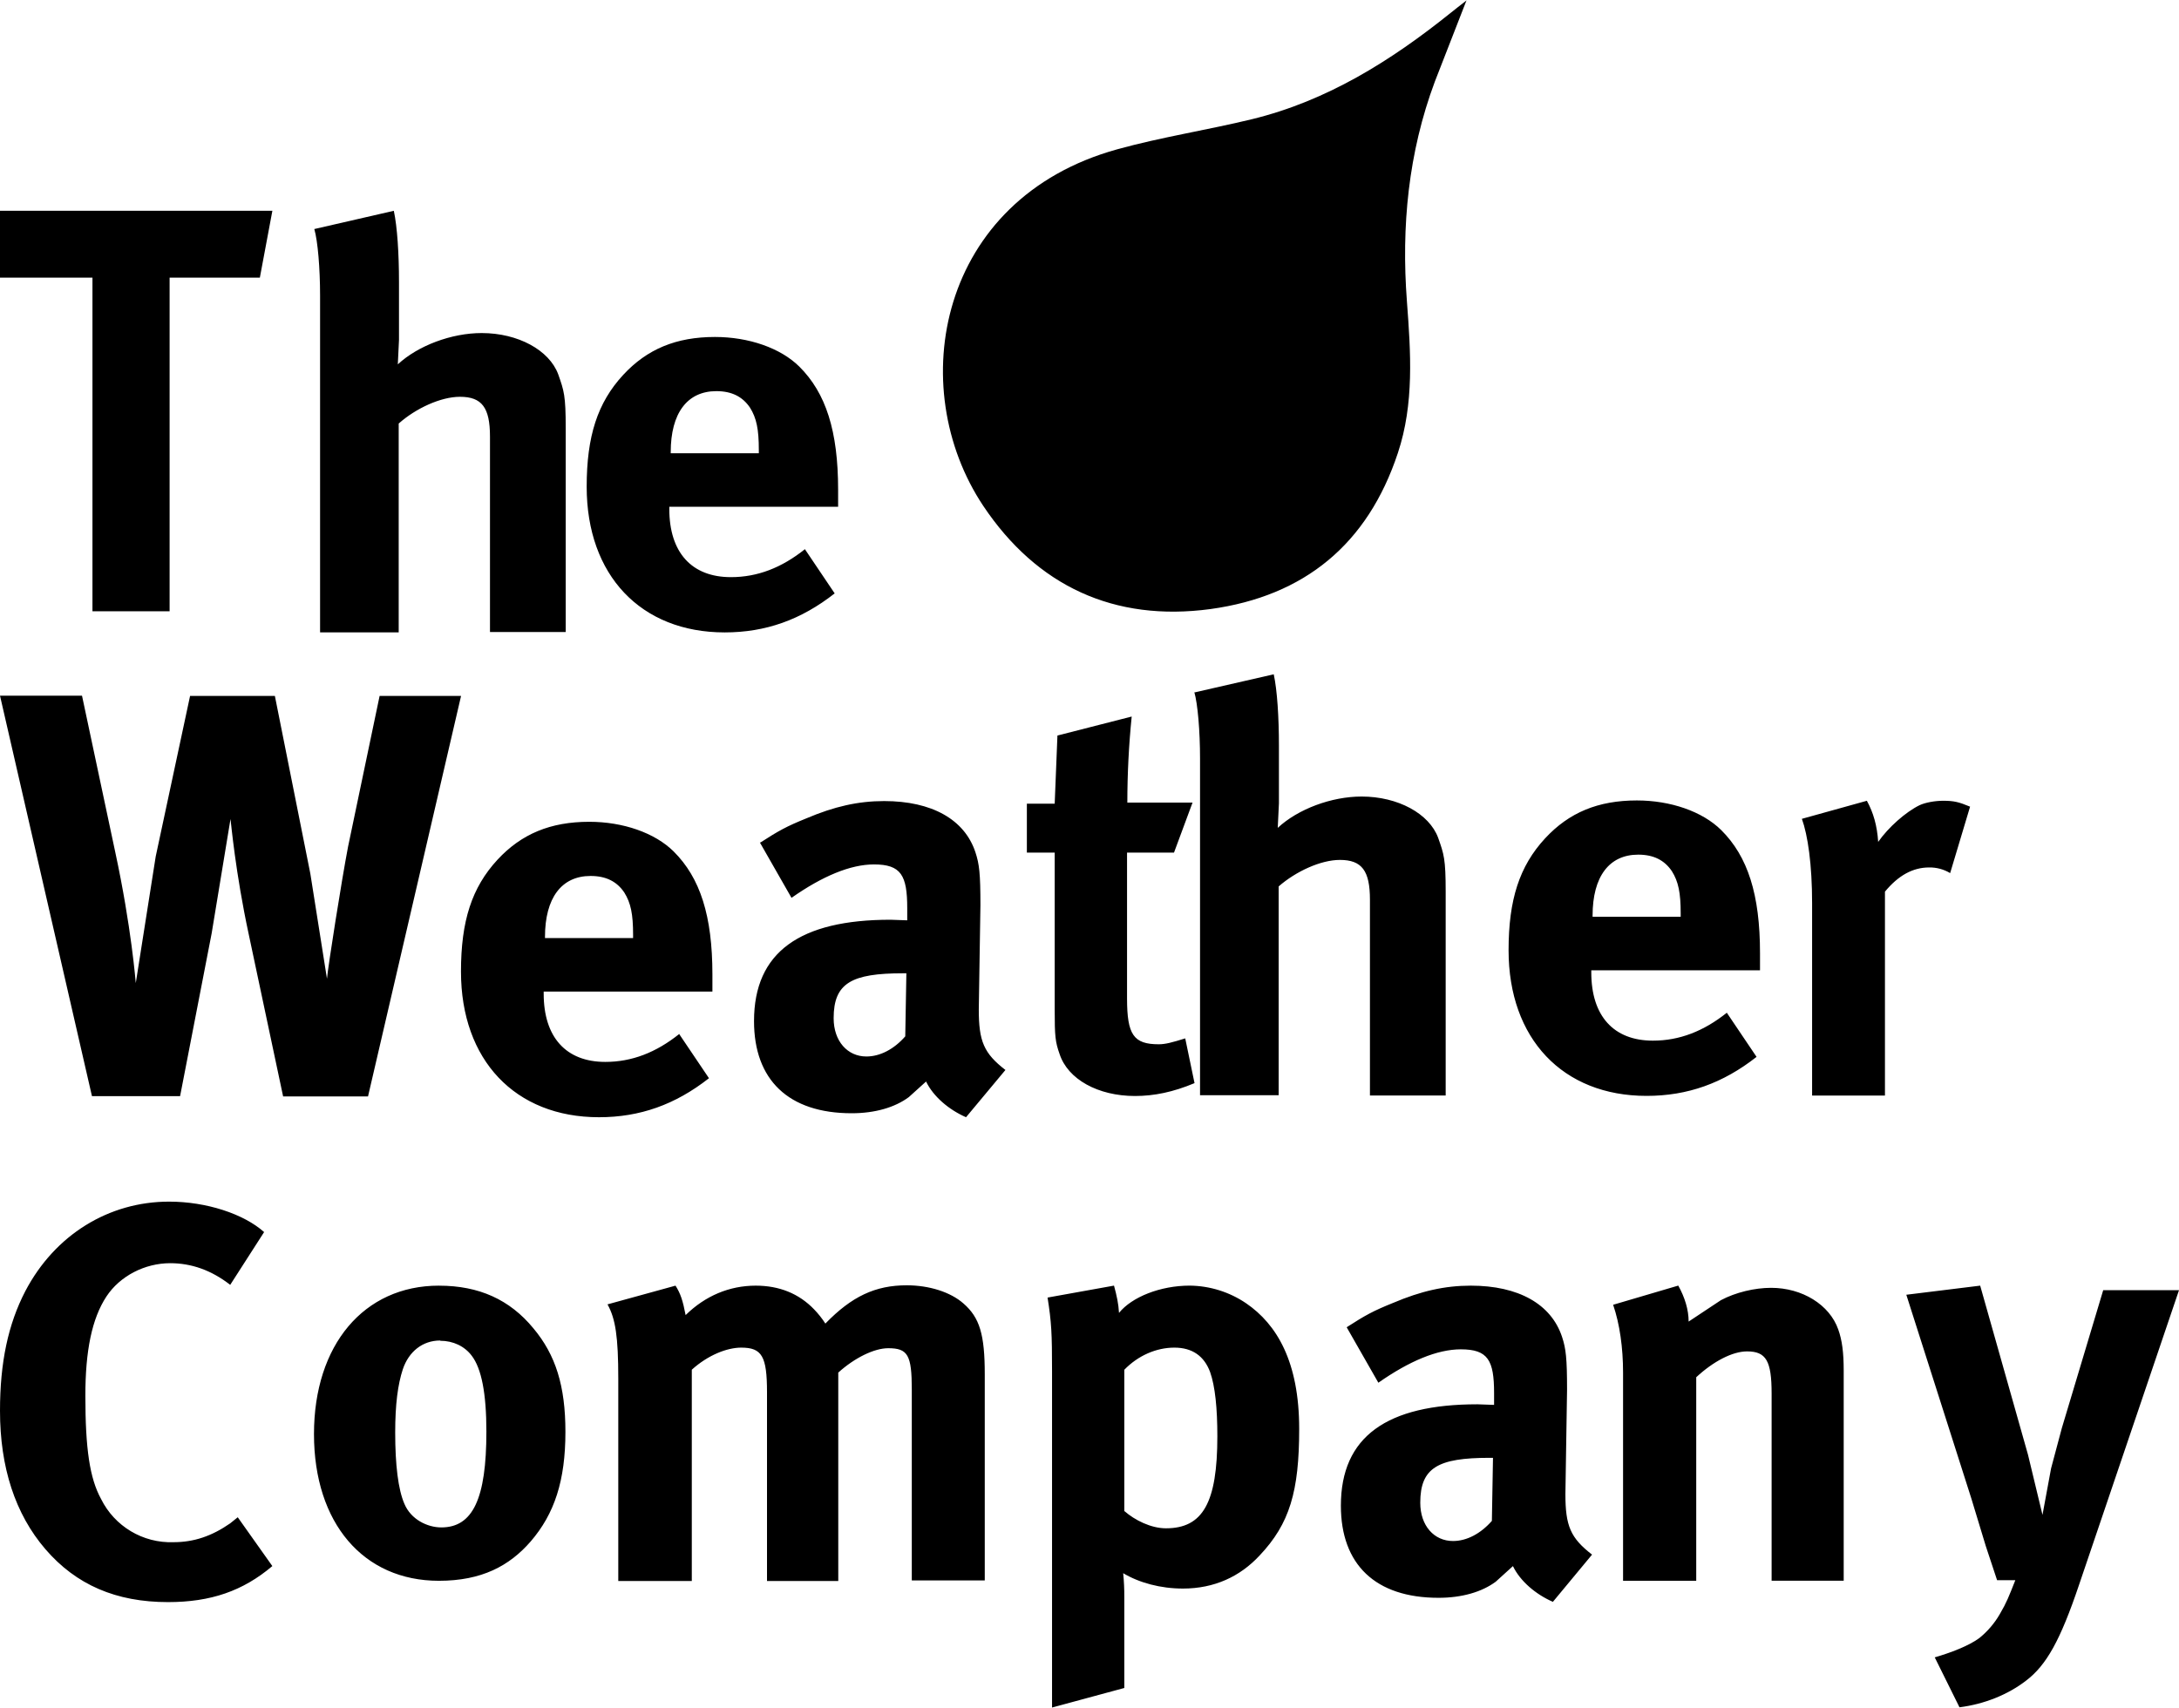
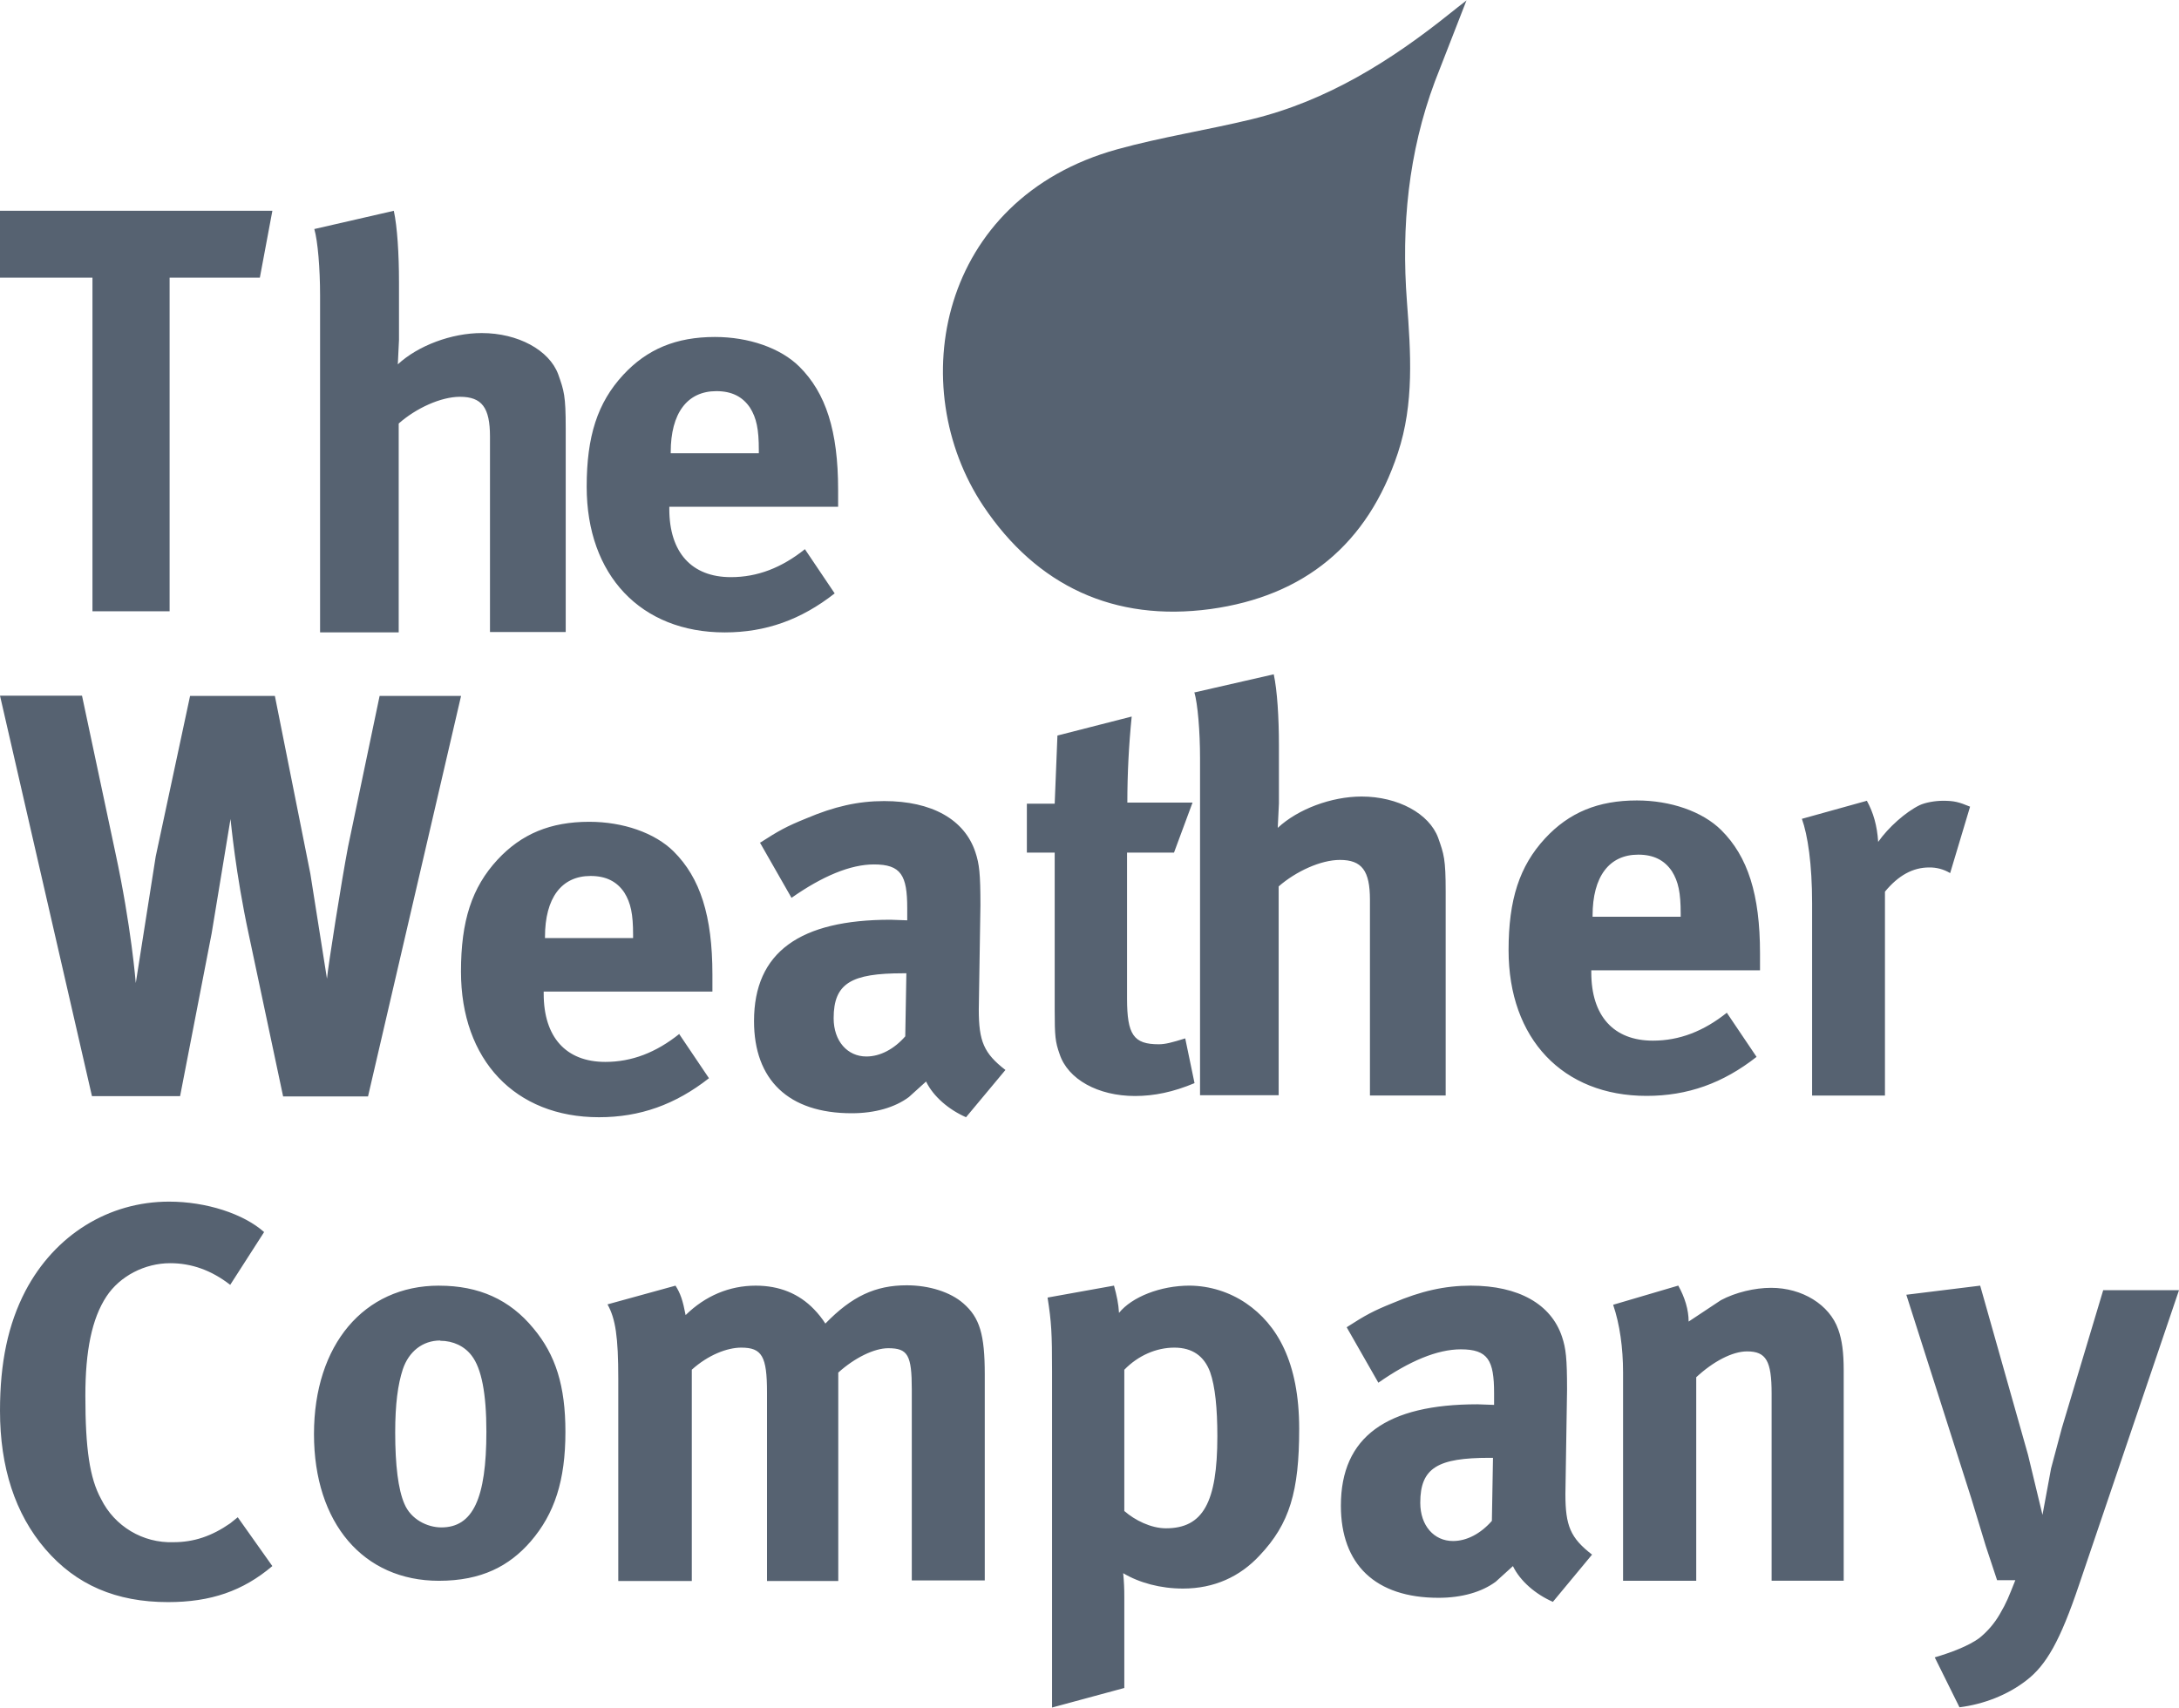
- <svg xmlns="http://www.w3.org/2000/svg" class="the-weather-company" width="74px" height="58px" preserveAspectRatio="xMidYMid meet" viewBox="0 0 74 58" fill="currentColor">
+ <svg xmlns="http://www.w3.org/2000/svg" class="the-weather-company" width="74px" height="58px" preserveAspectRatio="xMidYMid meet" viewBox="0 0 74 58" fill="#566271">
  <path d="M0 7.16h9.25l-.425 2.27H5.76v11.334H3.14V9.43H0V7.16zm10.674.62l2.7-.62c.118.542.176 1.47.176 2.416v1.97l-.04.83c.688-.638 1.826-1.063 2.847-1.063 1.236 0 2.296.58 2.6 1.4.197.56.255.714.255 1.836v6.918H16.64V14.83c0-.985-.274-1.352-1.02-1.352-.647 0-1.492.387-2.08.908v7.093h-2.67V10.04c0-.928-.078-1.855-.196-2.26zM27.34 18.662l1.006 1.494c-1.142.896-2.342 1.325-3.736 1.325-2.846 0-4.686-1.942-4.686-4.947 0-1.718.368-2.856 1.24-3.8.813-.878 1.8-1.288 3.117-1.288 1.143 0 2.226.373 2.866 1.008.9.895 1.316 2.184 1.316 4.182v.578H22.73v.075c0 1.474.756 2.315 2.092 2.315.9 0 1.723-.317 2.517-.953zm-4.57-3.266h3v-.112c0-.7-.077-1.083-.3-1.438-.252-.373-.62-.56-1.142-.56-.988 0-1.55.746-1.55 2.072v.038zM0 23.63h2.785l1.13 5.318c.545 2.523.696 4.444.696 4.444l.677-4.3 1.167-5.453h2.88l1.204 6.035.565 3.57c.038-.426.5-3.357.716-4.483l1.072-5.123h2.766l-3.16 13.605H9.615L8.448 31.74c-.452-2.096-.602-3.805-.62-3.92l-.64 3.883-1.072 5.53H3.123L0 23.63zm23.07 11.5l1.007 1.494c-1.142.896-2.342 1.325-3.736 1.325-2.846 0-4.686-1.942-4.686-4.947 0-1.72.368-2.856 1.24-3.8.813-.877 1.8-1.288 3.117-1.288 1.143 0 2.226.373 2.866 1.008.9.895 1.316 2.184 1.316 4.18v.578h-5.73v.075c0 1.474.756 2.315 2.092 2.315.9 0 1.723-.317 2.517-.953zm-4.57-3.267h3v-.112c0-.7-.077-1.082-.3-1.437-.252-.373-.62-.56-1.144-.56-.987 0-1.548.747-1.548 2.072v.037zm7.324-3.245c.62-.4.884-.547 1.564-.822.942-.4 1.753-.586 2.638-.586 1.62 0 2.733.625 3.1 1.74.132.4.17.723.17 1.8l-.056 3.54c0 1.076.17 1.487.905 2.054l-1.338 1.605c-.584-.255-1.112-.704-1.357-1.213l-.584.528c-.472.352-1.15.55-1.942.55-2.148 0-3.317-1.135-3.317-3.13 0-2.348 1.564-3.443 4.637-3.443l.566.02v-.412c0-1.115-.207-1.487-1.13-1.487-.8 0-1.754.4-2.8 1.135l-1.074-1.88zm4.956 4.442h-.113c-1.752 0-2.356.333-2.356 1.526 0 .782.472 1.3 1.112 1.3.47 0 .943-.253 1.32-.684l.038-2.152zm9.72-5.8l-.63 1.7h-1.595v4.954c0 1.234.222 1.557 1.076 1.557.223 0 .445-.058.9-.2l.316 1.52c-.723.303-1.372.437-2.022.437-1.26 0-2.28-.57-2.56-1.423-.148-.417-.167-.608-.167-1.5V28.96h-.945V27.3h.945l.093-2.316 2.522-.645a29.32 29.32 0 0 0-.148 2.923H40.5zm.057-3.738l2.7-.618c.118.542.176 1.468.176 2.416v1.97l-.04.83c.688-.64 1.826-1.064 2.847-1.064 1.236 0 2.296.58 2.6 1.4.197.56.256.714.256 1.835v6.92h-2.572v-6.65c0-.985-.274-1.352-1.02-1.352-.647 0-1.492.387-2.08.9v7.093h-2.67v-11.44c0-.928-.078-1.856-.196-2.26zm18.09 10.883l1.007 1.494c-1.142.896-2.342 1.325-3.736 1.325-2.846 0-4.686-1.942-4.686-4.947 0-1.718.368-2.856 1.24-3.8.813-.878 1.8-1.288 3.117-1.288 1.143 0 2.226.373 2.866 1.008.9.895 1.316 2.184 1.316 4.182v.58h-5.73v.074c0 1.474.756 2.315 2.092 2.315.9 0 1.723-.318 2.517-.953zm-4.57-3.266h3v-.112c0-.7-.077-1.083-.3-1.437-.252-.373-.62-.56-1.142-.56-.988 0-1.55.746-1.55 2.072v.038zm7.117-3.326L63.4 27.2c.22.402.348.842.384 1.397.348-.498.934-1.014 1.4-1.244.2-.095.53-.153.806-.153.365 0 .53.04.915.2l-.677 2.257a1.34 1.34 0 0 0-.714-.192c-.55 0-1.043.268-1.5.822v6.926H61.54V30.68c0-1.32-.147-2.315-.348-2.87zm-52.22 14.03l-1.156 1.8c-.642-.5-1.32-.736-2.038-.736-.86 0-1.706.434-2.165 1.13-.496.755-.716 1.847-.716 3.373 0 1.8.147 2.8.532 3.504a2.64 2.64 0 0 0 2.46 1.47c.697 0 1.302-.207 1.926-.64l.257-.207 1.175 1.658c-1 .847-2.092 1.224-3.543 1.224-1.762 0-3.12-.584-4.166-1.8C.514 51.424 0 49.84 0 47.92c0-1.64.275-2.94.863-4.07 1-1.904 2.826-3.034 4.88-3.034 1.266 0 2.533.415 3.23 1.037zm5.94 1.828c1.347 0 2.397.47 3.2 1.448.756.902 1.088 1.956 1.088 3.517 0 1.655-.37 2.783-1.18 3.723-.72.828-1.66 1.336-3.117 1.336-2.563 0-4.242-1.956-4.242-4.985s1.697-5.04 4.242-5.04zm.037 1.862c-.6 0-1.07.376-1.272.98-.167.507-.258 1.184-.258 2.143 0 1.1.1 1.937.313 2.426.22.526.775.8 1.254.8 1.07 0 1.53-.978 1.53-3.255 0-1.297-.166-2.144-.498-2.577-.24-.32-.627-.508-1.07-.508zm5.683-1.228l2.307-.635c.17.27.247.5.343 1 .667-.654 1.486-1 2.382-1 .8 0 1.468.27 1.983.807a3.13 3.13 0 0 1 .381.481c.895-.923 1.696-1.3 2.764-1.3.762 0 1.486.23 1.924.616.553.48.725 1.058.725 2.405v7.004h-2.478V47.2c0-1.174-.134-1.405-.8-1.405-.477 0-1.143.327-1.697.828v7.08h-2.42v-6.408c0-1.23-.172-1.52-.877-1.52-.477 0-1.124.25-1.677.75v7.178h-2.497v-6.87c0-1.425-.095-2.04-.362-2.52zm14.94-.23l2.258-.406c.095.347.153.618.17.926.437-.54 1.404-.926 2.4-.926a3.47 3.47 0 0 1 1.917.6c1.044.714 1.802 1.987 1.802 4.266 0 2.123-.322 3.222-1.347 4.304-.664.714-1.537 1.12-2.6 1.12-.76 0-1.48-.194-2.03-.522a7.66 7.66 0 0 1 .038.812v3.087L35.728 58V46.575c0-1.294-.02-1.66-.152-2.5zm2.618 7.257c.342.3.892.58 1.404.58 1.253 0 1.746-.868 1.746-3.127 0-.945-.075-1.698-.246-2.18-.2-.54-.6-.83-1.214-.83s-1.233.27-1.7.752v4.806zm7.553-6.256c.622-.4.886-.547 1.565-.82.942-.4 1.753-.586 2.638-.586 1.62 0 2.732.625 3.1 1.74.132.4.17.724.17 1.8l-.056 3.54c0 1.076.17 1.488.905 2.056l-1.33 1.604c-.585-.255-1.112-.705-1.357-1.214l-.584.53c-.472.35-1.15.547-1.942.547-2.148 0-3.317-1.134-3.317-3.13 0-2.348 1.564-3.443 4.637-3.443l.566.02v-.4c0-1.115-.207-1.487-1.13-1.487-.8 0-1.752.4-2.8 1.134l-1.074-1.88zm4.957 4.442h-.113c-1.753 0-2.356.332-2.356 1.526 0 .782.47 1.3 1.112 1.3.472 0 .943-.254 1.32-.684l.038-2.152zm4.086-5.2l2.207-.65c.222.4.352.82.352 1.222l1.095-.726c.5-.267 1.15-.42 1.706-.42 1.057 0 1.985.573 2.28 1.414.13.362.185.783.185 1.393v7.142h-2.448v-6.36c0-1.107-.186-1.43-.834-1.43-.5 0-1.15.343-1.726.878v6.913h-2.485V46.62c0-.84-.113-1.643-.334-2.292zm9.96-.34l2.5-.308 1.624 5.743.492 2.043.292-1.58.365-1.368 1.405-4.684H74l-3.393 10.004c-.64 1.9-1.114 2.737-1.8 3.258-.62.48-1.424.8-2.262.906l-.84-1.696c.53-.155 1.15-.386 1.514-.656a2.92 2.92 0 0 0 .693-.809c.237-.405.3-.578.53-1.157h-.62l-.383-1.157-.492-1.62-2.208-6.92zM49.808 0l-1.08 2.772c-.9 2.412-1.142 4.914-.948 7.47.13 1.73.25 3.47-.308 5.146-1.026 3.1-3.176 4.86-6.363 5.3-3.27.442-5.895-.783-7.714-3.5-2.7-4.043-1.532-10.433 4.545-12.116 1.505-.417 3.06-.654 4.58-1.024 2.55-.622 4.72-1.984 6.748-3.613.16-.13.322-.253.54-.424z" />
</svg>
